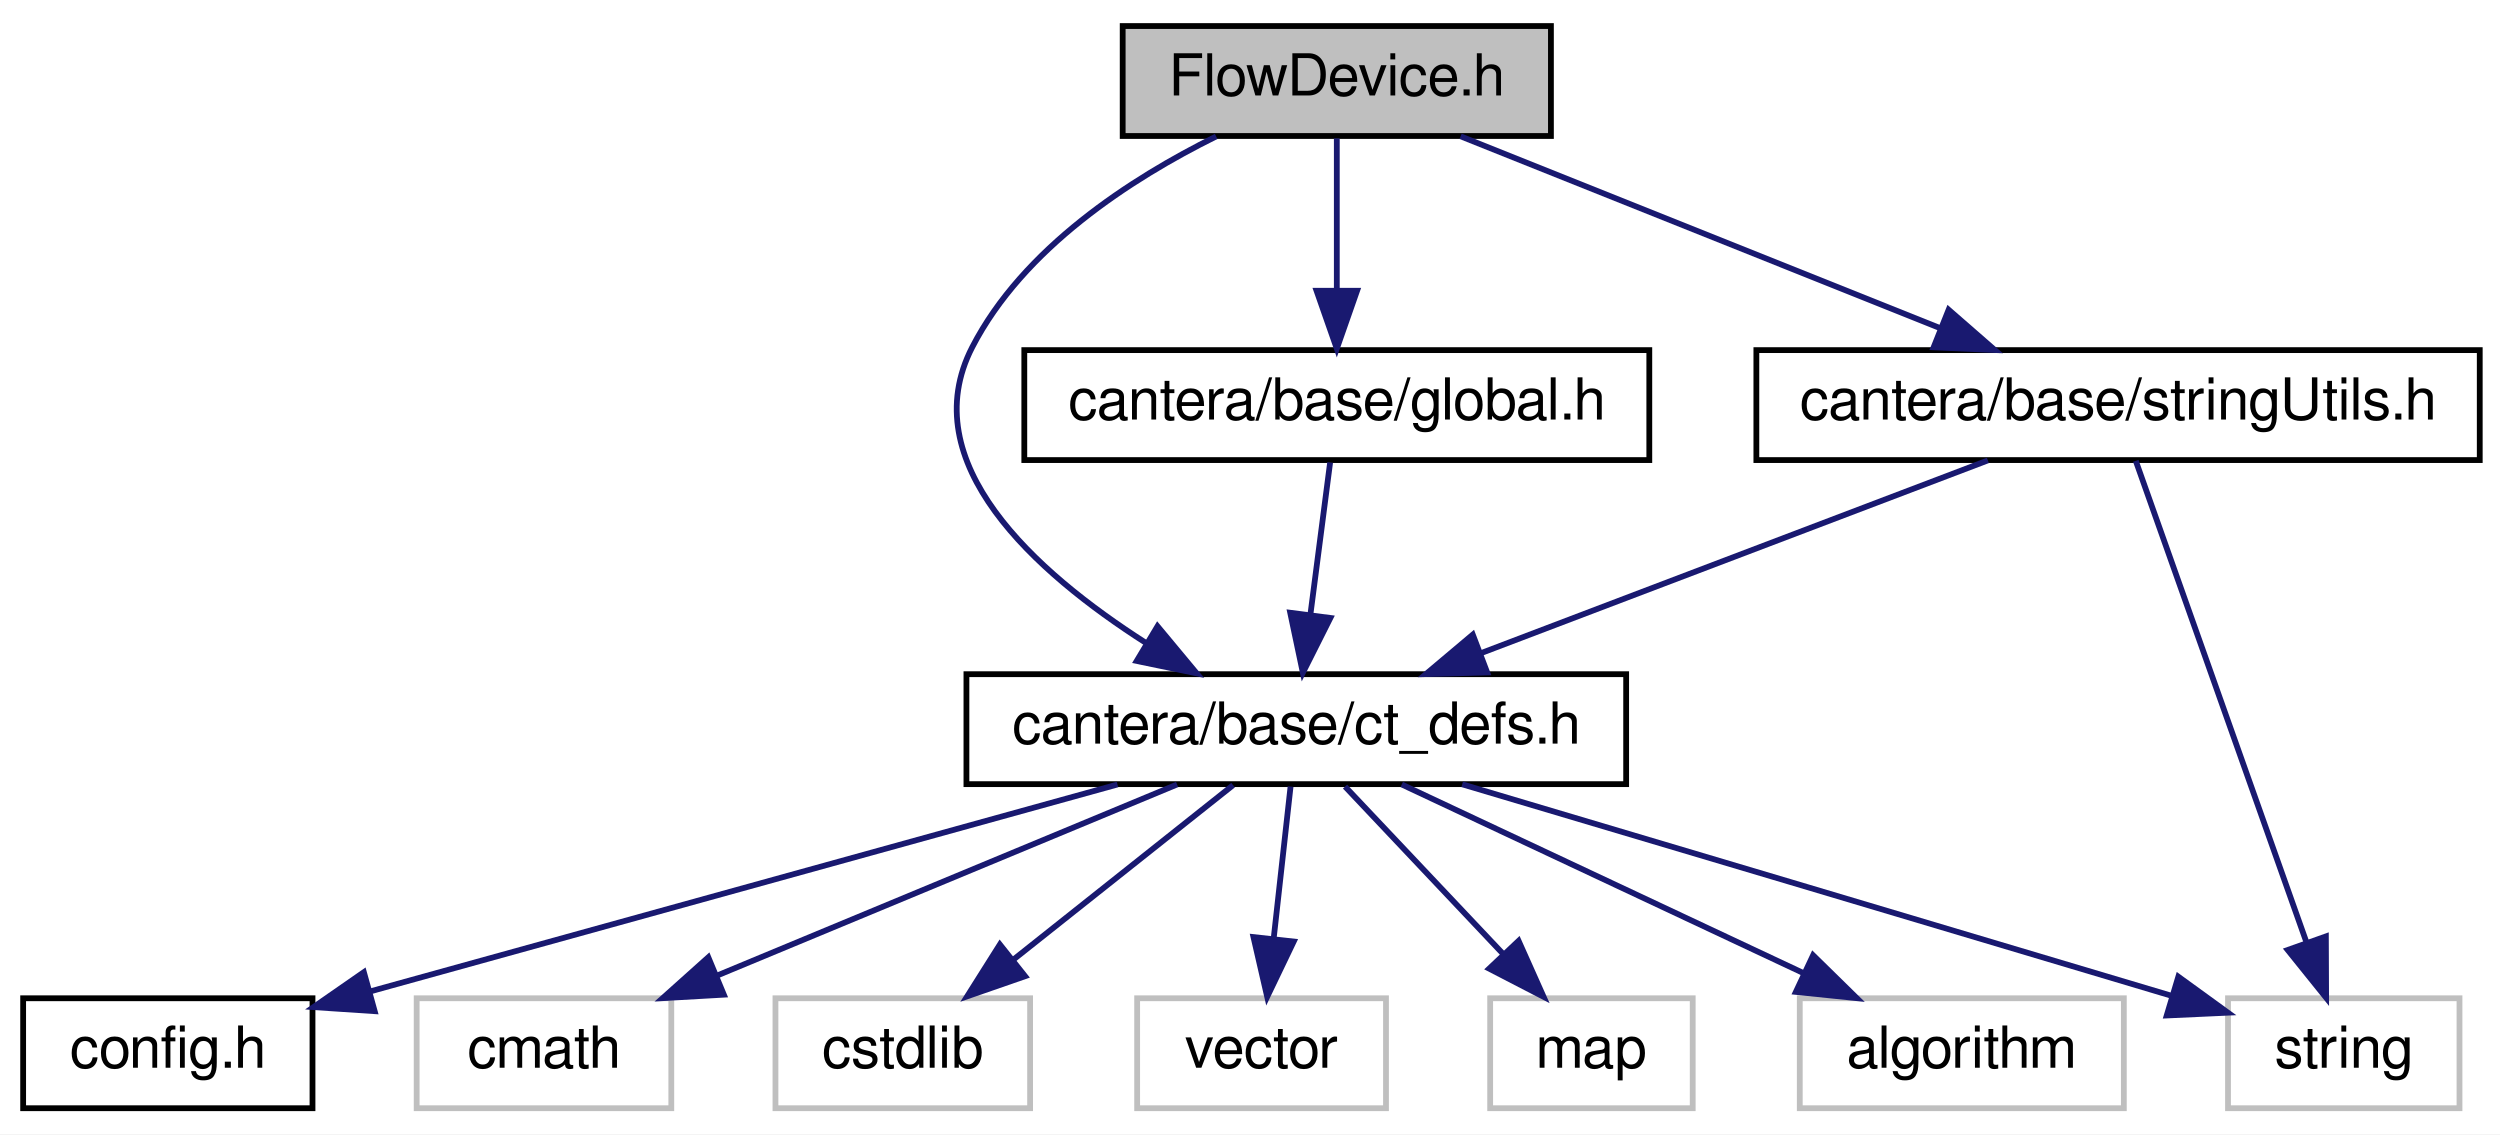
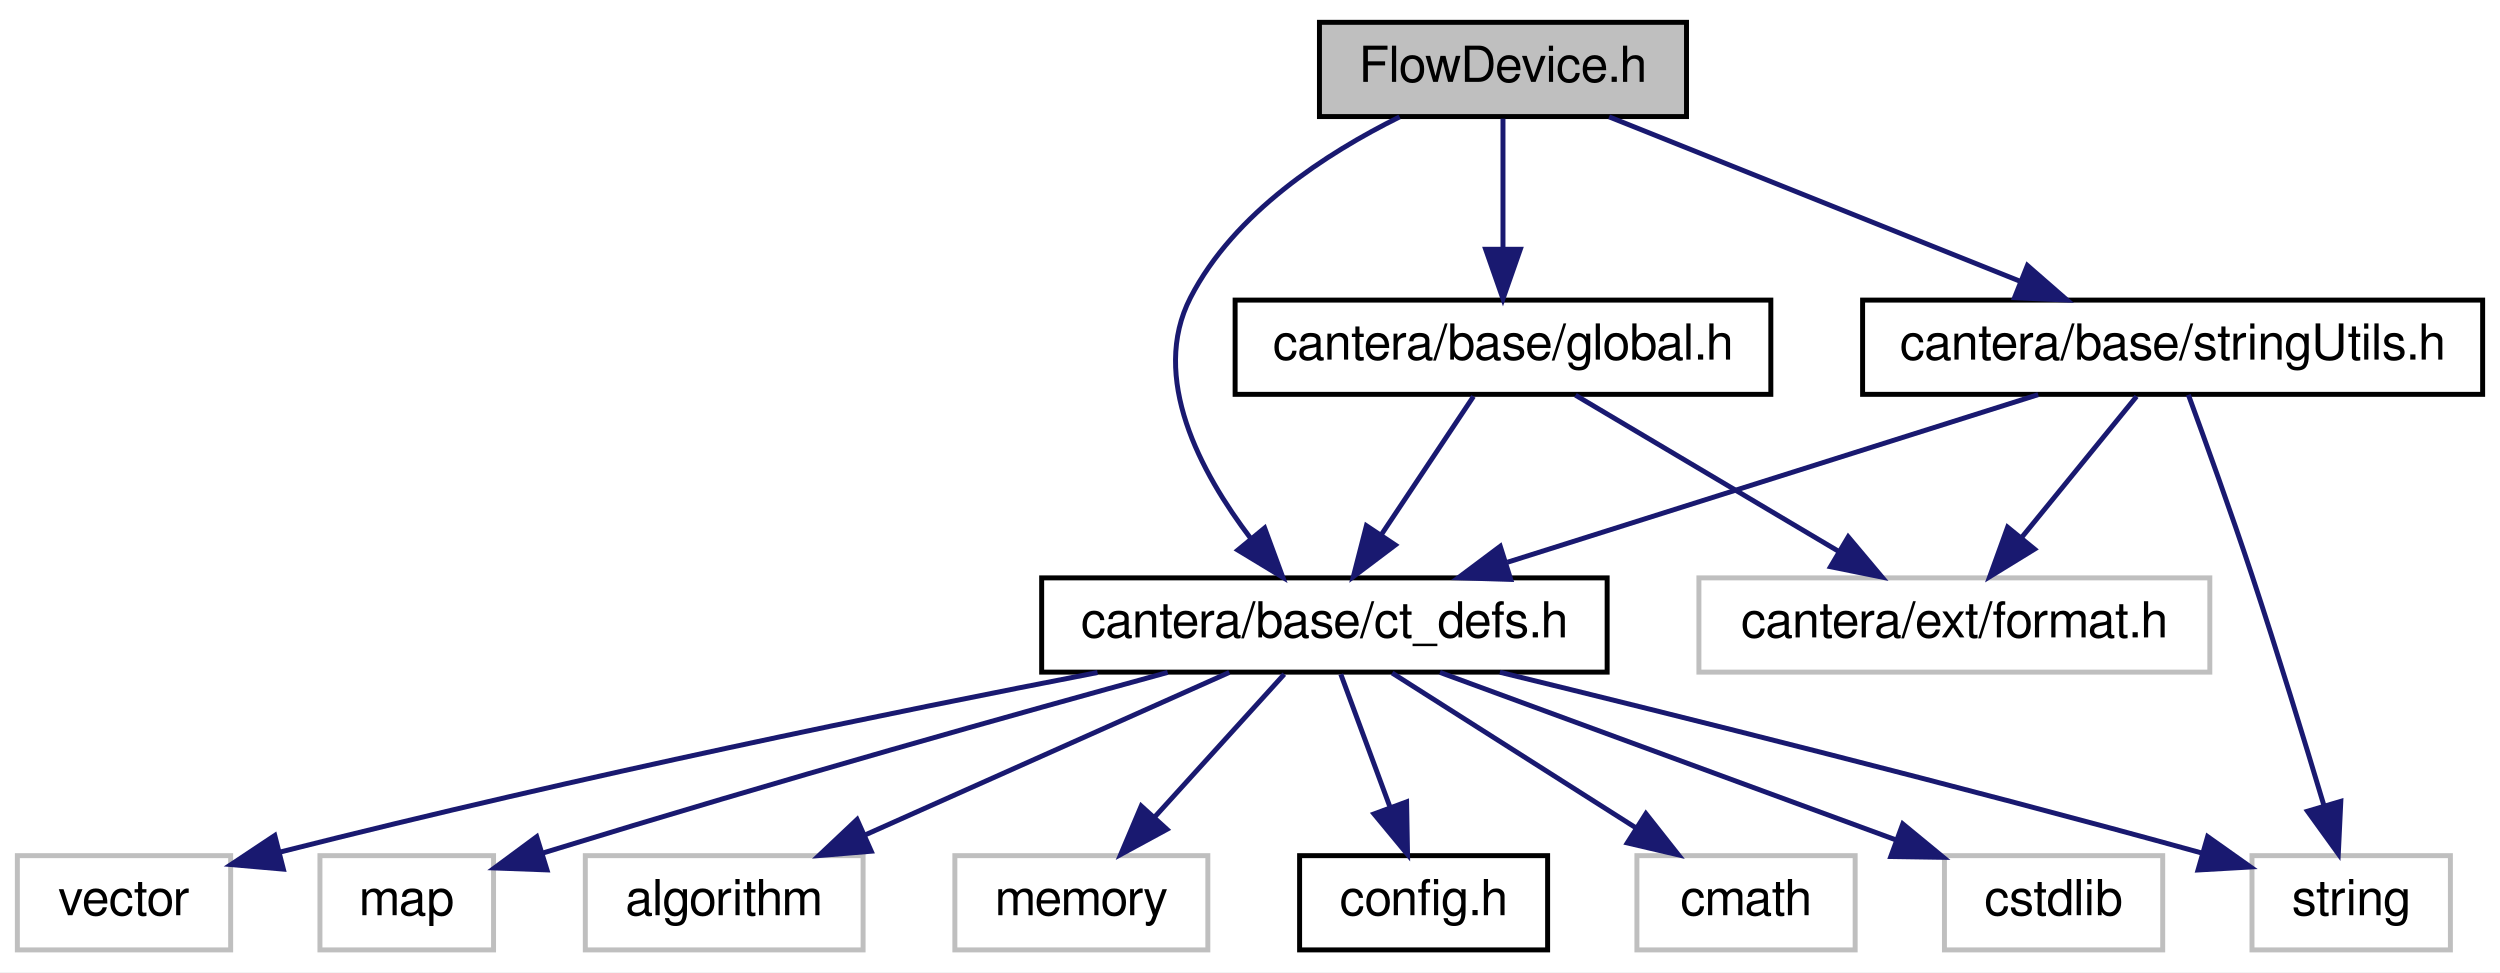
- <svg xmlns="http://www.w3.org/2000/svg" xmlns:xlink="http://www.w3.org/1999/xlink" width="432pt" height="196pt" viewBox="0.00 0.00 432.00 196.00">
+ <svg xmlns="http://www.w3.org/2000/svg" xmlns:xlink="http://www.w3.org/1999/xlink" width="504pt" height="196pt" viewBox="0.00 0.00 504.00 196.00">
  <g id="graph0" class="graph" transform="scale(1 1) rotate(0) translate(4 192)">
-     <polygon fill="white" stroke="none" points="-4,4 -4,-192 428,-192 428,4 -4,4" />
+     <polygon fill="white" stroke="none" points="-4,4 -4,-192 500,-192 500,4 -4,4" />
    <g id="node1" class="node">
-       <polygon fill="#bfbfbf" stroke="black" points="190,-168.5 190,-187.5 264,-187.5 264,-168.5 190,-168.5" />
-       <text text-anchor="middle" x="227" y="-175.5" font-family="FreeSans" font-size="10.00">FlowDevice.h</text>
+       <polygon fill="#bfbfbf" stroke="black" points="262,-168.5 262,-187.5 336,-187.5 336,-168.5 262,-168.5" />
+       <text text-anchor="middle" x="299" y="-175.5" font-family="FreeSans" font-size="10.00">FlowDevice.h</text>
    </g>
    <g id="node2" class="node">
      <g id="a_node2">
        <a xlink:href="ct__defs_8h.html" target="_top" xlink:title="This file contains definitions of terms that are used in internal routines and are unlikely to need m...">
-           <polygon fill="white" stroke="black" points="163,-56.5 163,-75.5 277,-75.5 277,-56.5 163,-56.5" />
-           <text text-anchor="middle" x="220" y="-63.5" font-family="FreeSans" font-size="10.00">cantera/base/ct_defs.h</text>
+           <polygon fill="white" stroke="black" points="206,-56.5 206,-75.5 320,-75.5 320,-56.5 206,-56.5" />
+           <text text-anchor="middle" x="263" y="-63.5" font-family="FreeSans" font-size="10.00">cantera/base/ct_defs.h</text>
        </a>
      </g>
    </g>
    <g id="edge1" class="edge">
-       <path fill="none" stroke="midnightblue" d="M206.153,-168.427C191.422,-161.129 172.795,-149.091 164,-132 153.762,-112.106 174.819,-93.179 193.97,-80.934" />
-       <polygon fill="midnightblue" stroke="midnightblue" points="196.018,-83.787 202.794,-75.641 192.418,-77.784 196.018,-83.787" />
+       <path fill="none" stroke="midnightblue" d="M278.153,-168.427C263.422,-161.129 244.795,-149.091 236,-132 227.744,-115.957 237.994,-96.796 248.149,-83.452" />
+       <polygon fill="midnightblue" stroke="midnightblue" points="250.951,-85.556 254.613,-75.614 245.55,-81.102 250.951,-85.556" />
    </g>
-     <g id="node10" class="node">
-       <g id="a_node10">
+     <g id="node11" class="node">
+       <g id="a_node11">
        <a xlink:href="global_8h.html" target="_top" xlink:title="This file contains definitions for utility functions and text for modules, inputfiles, logs, textlogs, (see Input File Handling, Diagnostic Output, and Writing messages to the screen). ">
-           <polygon fill="white" stroke="black" points="173,-112.5 173,-131.5 281,-131.5 281,-112.5 173,-112.5" />
-           <text text-anchor="middle" x="227" y="-119.5" font-family="FreeSans" font-size="10.00">cantera/base/global.h</text>
+           <polygon fill="white" stroke="black" points="245,-112.5 245,-131.5 353,-131.5 353,-112.5 245,-112.5" />
+           <text text-anchor="middle" x="299" y="-119.5" font-family="FreeSans" font-size="10.00">cantera/base/global.h</text>
        </a>
      </g>
    </g>
-     <g id="edge9" class="edge">
-       <path fill="none" stroke="midnightblue" d="M227,-168.083C227,-161.006 227,-150.861 227,-141.986" />
-       <polygon fill="midnightblue" stroke="midnightblue" points="230.5,-141.751 227,-131.751 223.5,-141.751 230.5,-141.751" />
+     <g id="edge10" class="edge">
+       <path fill="none" stroke="midnightblue" d="M299,-168.083C299,-161.006 299,-150.861 299,-141.986" />
+       <polygon fill="midnightblue" stroke="midnightblue" points="302.5,-141.751 299,-131.751 295.5,-141.751 302.5,-141.751" />
    </g>
-     <g id="node11" class="node">
-       <g id="a_node11">
+     <g id="node13" class="node">
+       <g id="a_node13">
        <a xlink:href="stringUtils_8h.html" target="_top" xlink:title="Contains declarations for string manipulation functions within Cantera. ">
-           <polygon fill="white" stroke="black" points="299.5,-112.5 299.5,-131.5 424.5,-131.5 424.5,-112.5 299.5,-112.5" />
-           <text text-anchor="middle" x="362" y="-119.5" font-family="FreeSans" font-size="10.00">cantera/base/stringUtils.h</text>
+           <polygon fill="white" stroke="black" points="371.5,-112.5 371.5,-131.5 496.5,-131.5 496.5,-112.5 371.5,-112.5" />
+           <text text-anchor="middle" x="434" y="-119.5" font-family="FreeSans" font-size="10.00">cantera/base/stringUtils.h</text>
        </a>
      </g>
    </g>
-     <g id="edge11" class="edge">
-       <path fill="none" stroke="midnightblue" d="M248.391,-168.444C270.707,-159.517 305.903,-145.439 331.208,-135.317" />
-       <polygon fill="midnightblue" stroke="midnightblue" points="332.724,-138.48 340.709,-131.516 330.124,-131.981 332.724,-138.48" />
+     <g id="edge13" class="edge">
+       <path fill="none" stroke="midnightblue" d="M320.391,-168.444C342.707,-159.517 377.903,-145.439 403.208,-135.317" />
+       <polygon fill="midnightblue" stroke="midnightblue" points="404.724,-138.48 412.709,-131.516 402.124,-131.981 404.724,-138.48" />
    </g>
    <g id="node3" class="node">
      <g id="a_node3">
        <a xlink:href="config_8h_source.html" target="_top" xlink:title="config.h">
-           <polygon fill="white" stroke="black" points="0,-0.5 0,-19.5 50,-19.5 50,-0.5 0,-0.5" />
-           <text text-anchor="middle" x="25" y="-7.5" font-family="FreeSans" font-size="10.00">config.h</text>
+           <polygon fill="white" stroke="black" points="258,-0.5 258,-19.5 308,-19.5 308,-0.5 258,-0.5" />
+           <text text-anchor="middle" x="283" y="-7.5" font-family="FreeSans" font-size="10.00">config.h</text>
        </a>
      </g>
    </g>
    <g id="edge2" class="edge">
-       <path fill="none" stroke="midnightblue" d="M189.102,-56.444C153.959,-46.712 96.705,-30.857 59.958,-20.681" />
-       <polygon fill="midnightblue" stroke="midnightblue" points="60.744,-17.267 50.173,-17.971 58.876,-24.013 60.744,-17.267" />
+       <path fill="none" stroke="midnightblue" d="M266.303,-56.083C268.982,-48.849 272.849,-38.409 276.186,-29.397" />
+       <polygon fill="midnightblue" stroke="midnightblue" points="279.568,-30.344 279.759,-19.751 273.004,-27.913 279.568,-30.344" />
    </g>
    <g id="node4" class="node">
-       <polygon fill="white" stroke="#bfbfbf" points="68,-0.5 68,-19.5 112,-19.5 112,-0.5 68,-0.5" />
-       <text text-anchor="middle" x="90" y="-7.5" font-family="FreeSans" font-size="10.00">cmath</text>
+       <polygon fill="white" stroke="#bfbfbf" points="326,-0.5 326,-19.5 370,-19.5 370,-0.5 326,-0.5" />
+       <text text-anchor="middle" x="348" y="-7.5" font-family="FreeSans" font-size="10.00">cmath</text>
    </g>
    <g id="edge3" class="edge">
-       <path fill="none" stroke="midnightblue" d="M199.401,-56.444C178.007,-47.557 144.319,-33.563 119.976,-23.451" />
-       <polygon fill="midnightblue" stroke="midnightblue" points="121.08,-20.12 110.503,-19.516 118.395,-26.585 121.08,-20.12" />
+       <path fill="none" stroke="midnightblue" d="M276.657,-56.324C289.916,-47.9 310.268,-34.971 325.846,-25.074" />
+       <polygon fill="midnightblue" stroke="midnightblue" points="327.813,-27.971 334.377,-19.654 324.06,-22.063 327.813,-27.971" />
    </g>
    <g id="node5" class="node">
-       <polygon fill="white" stroke="#bfbfbf" points="130,-0.5 130,-19.5 174,-19.5 174,-0.5 130,-0.5" />
-       <text text-anchor="middle" x="152" y="-7.5" font-family="FreeSans" font-size="10.00">cstdlib</text>
+       <polygon fill="white" stroke="#bfbfbf" points="388,-0.5 388,-19.5 432,-19.5 432,-0.5 388,-0.5" />
+       <text text-anchor="middle" x="410" y="-7.5" font-family="FreeSans" font-size="10.00">cstdlib</text>
    </g>
    <g id="edge4" class="edge">
-       <path fill="none" stroke="midnightblue" d="M209.075,-56.324C198.825,-48.185 183.279,-35.84 170.999,-26.087" />
-       <polygon fill="midnightblue" stroke="midnightblue" points="173.132,-23.312 163.124,-19.834 168.779,-28.794 173.132,-23.312" />
+       <path fill="none" stroke="midnightblue" d="M286.293,-56.444C311.096,-47.332 350.511,-32.853 378.169,-22.693" />
+       <polygon fill="midnightblue" stroke="midnightblue" points="379.599,-25.896 387.779,-19.163 377.185,-19.326 379.599,-25.896" />
    </g>
    <g id="node6" class="node">
-       <polygon fill="white" stroke="#bfbfbf" points="192.5,-0.5 192.5,-19.5 235.5,-19.5 235.5,-0.5 192.5,-0.5" />
-       <text text-anchor="middle" x="214" y="-7.5" font-family="FreeSans" font-size="10.00">vector</text>
+       <polygon fill="white" stroke="#bfbfbf" points="-0.5,-0.5 -0.5,-19.5 42.5,-19.5 42.5,-0.5 -0.5,-0.5" />
+       <text text-anchor="middle" x="21" y="-7.5" font-family="FreeSans" font-size="10.00">vector</text>
    </g>
    <g id="edge5" class="edge">
-       <path fill="none" stroke="midnightblue" d="M219.009,-56.083C218.214,-48.927 217.071,-38.635 216.077,-29.691" />
-       <polygon fill="midnightblue" stroke="midnightblue" points="219.555,-29.303 214.972,-19.751 212.598,-30.076 219.555,-29.303" />
+       <path fill="none" stroke="midnightblue" d="M217.258,-56.42C176.34,-48.493 114.539,-35.9 52.523,-20.242" />
+       <polygon fill="midnightblue" stroke="midnightblue" points="53.126,-16.784 42.571,-17.703 51.395,-23.566 53.126,-16.784" />
    </g>
    <g id="node7" class="node">
-       <polygon fill="white" stroke="#bfbfbf" points="253.5,-0.5 253.5,-19.5 288.5,-19.5 288.5,-0.5 253.5,-0.5" />
-       <text text-anchor="middle" x="271" y="-7.5" font-family="FreeSans" font-size="10.00">map</text>
+       <polygon fill="white" stroke="#bfbfbf" points="60.5,-0.5 60.5,-19.5 95.5,-19.5 95.5,-0.5 60.5,-0.5" />
+       <text text-anchor="middle" x="78" y="-7.5" font-family="FreeSans" font-size="10.00">map</text>
    </g>
    <g id="edge6" class="edge">
-       <path fill="none" stroke="midnightblue" d="M228.422,-56.083C235.848,-48.219 246.852,-36.569 255.812,-27.081" />
-       <polygon fill="midnightblue" stroke="midnightblue" points="258.413,-29.424 262.735,-19.751 253.324,-24.618 258.413,-29.424" />
+       <path fill="none" stroke="midnightblue" d="M231.402,-56.444C201.356,-48.21 154.686,-35.17 105.268,-19.981" />
+       <polygon fill="midnightblue" stroke="midnightblue" points="106.27,-16.628 95.683,-17.019 104.203,-23.316 106.27,-16.628" />
    </g>
    <g id="node8" class="node">
-       <polygon fill="white" stroke="#bfbfbf" points="381,-0.5 381,-19.5 421,-19.5 421,-0.5 381,-0.5" />
-       <text text-anchor="middle" x="401" y="-7.5" font-family="FreeSans" font-size="10.00">string</text>
+       <polygon fill="white" stroke="#bfbfbf" points="450,-0.5 450,-19.5 490,-19.5 490,-0.5 450,-0.5" />
+       <text text-anchor="middle" x="470" y="-7.5" font-family="FreeSans" font-size="10.00">string</text>
    </g>
    <g id="edge7" class="edge">
-       <path fill="none" stroke="midnightblue" d="M248.671,-56.472C279.049,-47.434 328.412,-32.734 371,-20 371.101,-19.97 371.202,-19.94 371.303,-19.909" />
-       <polygon fill="midnightblue" stroke="midnightblue" points="372.416,-23.23 380.991,-17.008 370.408,-16.524 372.416,-23.23" />
+       <path fill="none" stroke="midnightblue" d="M298.378,-56.475C334.192,-47.734 391.11,-33.542 440,-20 440.098,-19.973 440.197,-19.945 440.295,-19.918" />
+       <polygon fill="midnightblue" stroke="midnightblue" points="441.055,-23.341 449.701,-17.217 439.123,-16.613 441.055,-23.341" />
    </g>
    <g id="node9" class="node">
-       <polygon fill="white" stroke="#bfbfbf" points="307,-0.5 307,-19.5 363,-19.5 363,-0.5 307,-0.5" />
-       <text text-anchor="middle" x="335" y="-7.5" font-family="FreeSans" font-size="10.00">algorithm</text>
+       <polygon fill="white" stroke="#bfbfbf" points="114,-0.5 114,-19.5 170,-19.5 170,-0.5 114,-0.5" />
+       <text text-anchor="middle" x="142" y="-7.5" font-family="FreeSans" font-size="10.00">algorithm</text>
    </g>
    <g id="edge8" class="edge">
-       <path fill="none" stroke="midnightblue" d="M238.222,-56.444C256.896,-47.675 286.156,-33.935 307.617,-23.858" />
-       <polygon fill="midnightblue" stroke="midnightblue" points="309.299,-26.935 316.863,-19.516 306.324,-20.599 309.299,-26.935" />
+       <path fill="none" stroke="midnightblue" d="M243.827,-56.444C224.091,-47.636 193.115,-33.812 170.507,-23.722" />
+       <polygon fill="midnightblue" stroke="midnightblue" points="171.641,-20.396 161.083,-19.516 168.789,-26.788 171.641,-20.396" />
    </g>
-     <g id="edge10" class="edge">
-       <path fill="none" stroke="midnightblue" d="M225.844,-112.083C224.916,-104.927 223.582,-94.635 222.423,-85.691" />
-       <polygon fill="midnightblue" stroke="midnightblue" points="225.891,-85.218 221.134,-75.751 218.949,-86.118 225.891,-85.218" />
+     <g id="node10" class="node">
+       <polygon fill="white" stroke="#bfbfbf" points="188.5,-0.5 188.5,-19.5 239.5,-19.5 239.5,-0.5 188.5,-0.5" />
+       <text text-anchor="middle" x="214" y="-7.5" font-family="FreeSans" font-size="10.00">memory</text>
+     </g>
+     <g id="edge9" class="edge">
+       <path fill="none" stroke="midnightblue" d="M254.909,-56.083C247.845,-48.298 237.412,-36.801 228.851,-27.366" />
+       <polygon fill="midnightblue" stroke="midnightblue" points="231.253,-24.805 221.941,-19.751 226.069,-29.509 231.253,-24.805" />
+     </g>
+     <g id="edge11" class="edge">
+       <path fill="none" stroke="midnightblue" d="M293.055,-112.083C288.023,-104.534 280.663,-93.495 274.487,-84.23" />
+       <polygon fill="midnightblue" stroke="midnightblue" points="277.293,-82.13 268.834,-75.751 271.469,-86.013 277.293,-82.13" />
+     </g>
+     <g id="node12" class="node">
+       <polygon fill="white" stroke="#bfbfbf" points="338.5,-56.5 338.5,-75.5 441.5,-75.5 441.5,-56.5 338.5,-56.5" />
+       <text text-anchor="middle" x="390" y="-63.5" font-family="FreeSans" font-size="10.00">cantera/ext/format.h</text>
    </g>
    <g id="edge12" class="edge">
-       <path fill="none" stroke="midnightblue" d="M339.5,-112.444C315.923,-103.478 278.678,-89.314 252.036,-79.183" />
-       <polygon fill="midnightblue" stroke="midnightblue" points="252.986,-75.799 242.395,-75.516 250.498,-82.342 252.986,-75.799" />
+       <path fill="none" stroke="midnightblue" d="M313.621,-112.324C327.949,-103.822 350.013,-90.729 366.749,-80.797" />
+       <polygon fill="midnightblue" stroke="midnightblue" points="368.602,-83.768 375.416,-75.654 365.03,-77.748 368.602,-83.768" />
    </g>
-     <g id="edge13" class="edge">
-       <path fill="none" stroke="midnightblue" d="M365.06,-112.368C371.382,-94.537 386.004,-53.295 394.522,-29.272" />
-       <polygon fill="midnightblue" stroke="midnightblue" points="397.911,-30.186 397.954,-19.591 391.313,-27.847 397.911,-30.186" />
+     <g id="edge14" class="edge">
+       <path fill="none" stroke="midnightblue" d="M406.905,-112.444C378.012,-103.32 332.075,-88.813 299.895,-78.651" />
+       <polygon fill="midnightblue" stroke="midnightblue" points="300.559,-75.19 289.969,-75.516 298.451,-81.865 300.559,-75.19" />
+     </g>
+     <g id="edge16" class="edge">
+       <path fill="none" stroke="midnightblue" d="M437.178,-112.411C440.489,-103.384 445.774,-88.75 450,-76 455.166,-60.415 460.621,-42.582 464.527,-29.541" />
+       <polygon fill="midnightblue" stroke="midnightblue" points="467.907,-30.453 467.403,-19.87 461.198,-28.457 467.907,-30.453" />
+     </g>
+     <g id="edge15" class="edge">
+       <path fill="none" stroke="midnightblue" d="M426.734,-112.083C420.455,-104.377 411.212,-93.033 403.569,-83.653" />
+       <polygon fill="midnightblue" stroke="midnightblue" points="406.161,-81.293 397.131,-75.751 400.734,-85.714 406.161,-81.293" />
    </g>
  </g>
</svg>
